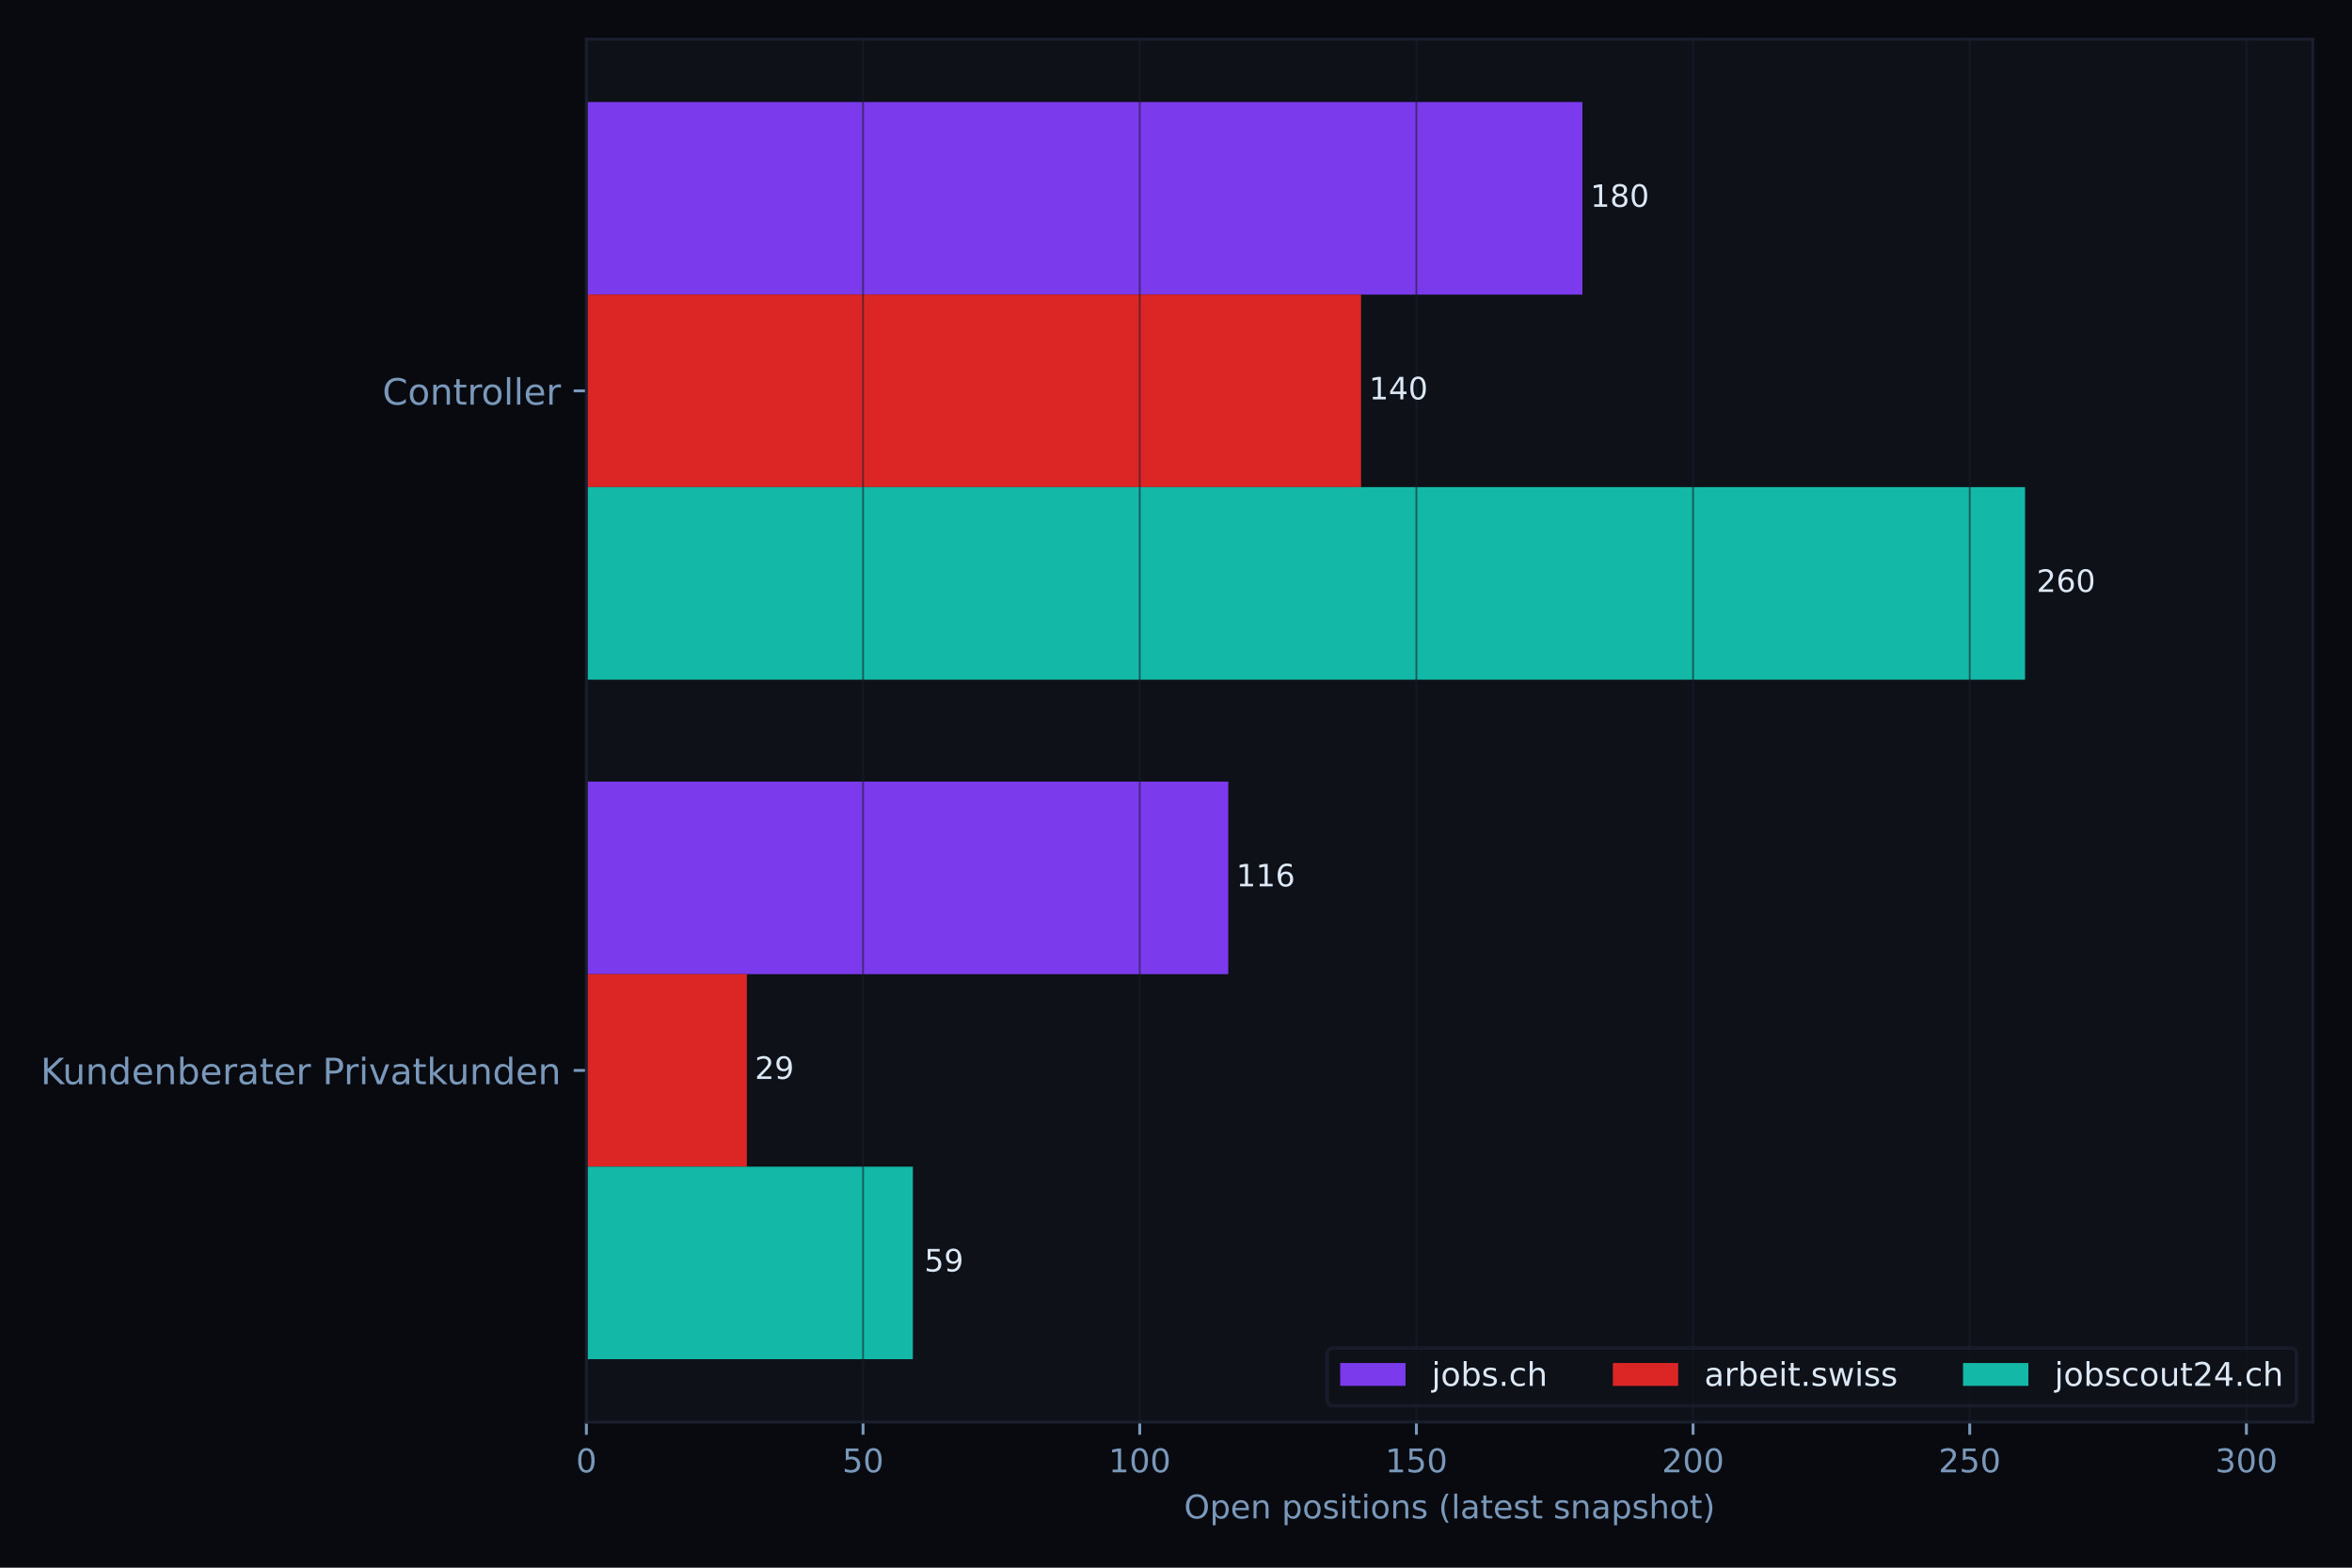
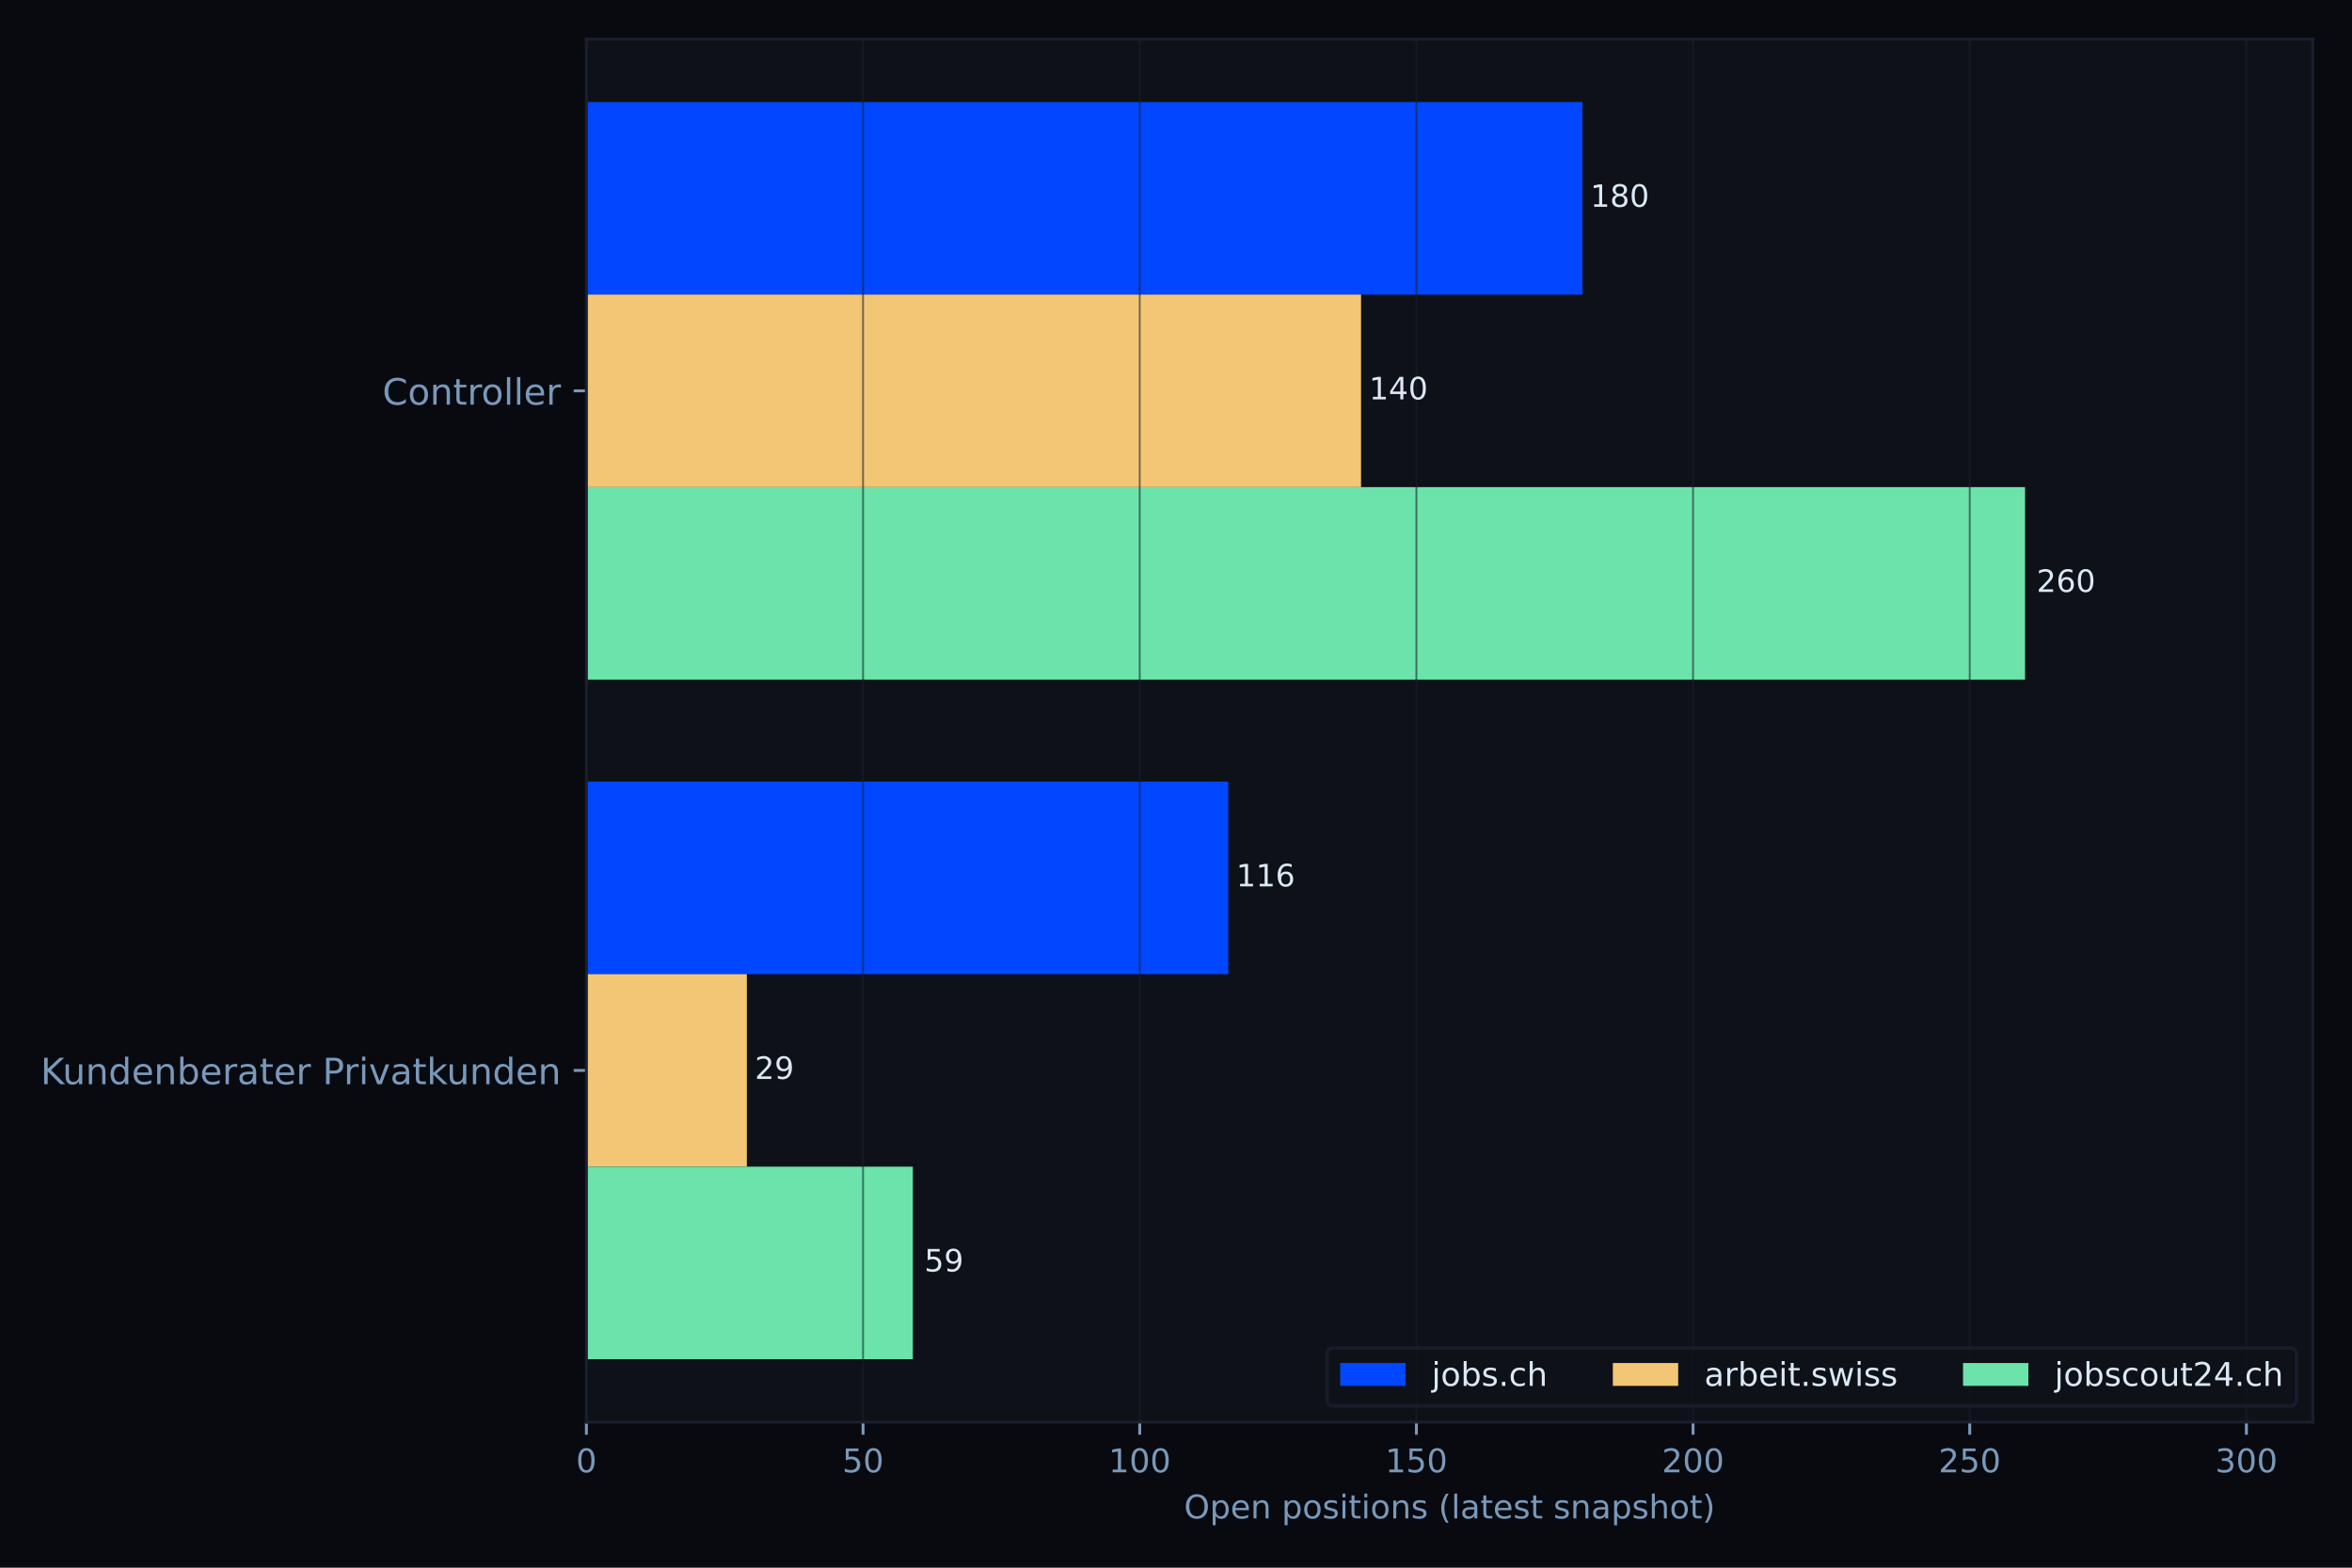
<svg xmlns="http://www.w3.org/2000/svg" xmlns:xlink="http://www.w3.org/1999/xlink" width="648pt" height="432pt" viewBox="0 0 648 432" version="1.1">
  <defs>
    <style type="text/css">*{stroke-linejoin: round; stroke-linecap: butt}</style>
  </defs>
  <g id="figure_1">
    <g id="patch_1">
      <path d="M 0 432  L 648 432  L 648 0  L 0 0  z " style="fill: #080a10" />
    </g>
    <g id="axes_1">
      <g id="patch_2">
        <path d="M 161.555 391.873  L 637.2 391.873  L 637.2 10.8  L 161.555 10.8  z " style="fill: #0e1118" />
      </g>
      <g id="patch_3">
-         <path d="M 161.555 28.121  L 435.965 28.121  L 435.965 81.178  L 161.555 81.178  z " clip-path="url(#p2b5ca39030)" style="fill: #7c3aed" />
+         <path d="M 161.555 28.121  L 435.965 28.121  L 435.965 81.178  L 161.555 81.178  z " clip-path="url(#p2b5ca39030)" style="fill: #0047ff" />
      </g>
      <g id="patch_4">
-         <path d="M 161.555 215.381  L 338.397 215.381  L 338.397 268.438  L 161.555 268.438  z " clip-path="url(#p2b5ca39030)" style="fill: #7c3aed" />
+         <path d="M 161.555 215.381  L 338.397 215.381  L 338.397 268.438  L 161.555 268.438  z " clip-path="url(#p2b5ca39030)" style="fill: #0047ff" />
      </g>
      <g id="patch_5">
-         <path d="M 161.555 81.178  L 374.985 81.178  L 374.985 134.235  L 161.555 134.235  z " clip-path="url(#p2b5ca39030)" style="fill: #dc2626" />
+         <path d="M 161.555 81.178  L 374.985 81.178  L 374.985 134.235  L 161.555 134.235  z " clip-path="url(#p2b5ca39030)" style="fill: #f2c674" />
      </g>
      <g id="patch_6">
-         <path d="M 161.555 268.438  L 205.765 268.438  L 205.765 321.494  L 161.555 321.494  z " clip-path="url(#p2b5ca39030)" style="fill: #dc2626" />
+         <path d="M 161.555 268.438  L 205.765 268.438  L 205.765 321.494  L 161.555 321.494  z " clip-path="url(#p2b5ca39030)" style="fill: #f2c674" />
      </g>
      <g id="patch_7">
-         <path d="M 161.555 134.235  L 557.926 134.235  L 557.926 187.292  L 161.555 187.292  z " clip-path="url(#p2b5ca39030)" style="fill: #14b8a6" />
+         <path d="M 161.555 134.235  L 557.926 134.235  L 557.926 187.292  L 161.555 187.292  z " clip-path="url(#p2b5ca39030)" style="fill: #6be3aa" />
      </g>
      <g id="patch_8">
-         <path d="M 161.555 321.494  L 251.5 321.494  L 251.5 374.551  L 161.555 374.551  z " clip-path="url(#p2b5ca39030)" style="fill: #14b8a6" />
+         <path d="M 161.555 321.494  L 251.5 321.494  L 251.5 374.551  L 161.555 374.551  z " clip-path="url(#p2b5ca39030)" style="fill: #6be3aa" />
      </g>
      <g id="matplotlib.axis_1">
        <g id="xtick_1">
          <g id="line2d_1">
            <path d="M 161.555 391.873  L 161.555 10.8  " clip-path="url(#p2b5ca39030)" style="fill: none; stroke: #1a1f2e; stroke-opacity: 0.6; stroke-width: 0.5; stroke-linecap: square" />
          </g>
          <g id="line2d_2">
            <defs>
              <path id="mff3be124f5" d="M 0 0  L 0 3.5  " style="stroke: #7a99ba; stroke-width: 0.8" />
            </defs>
            <g>
              <use xlink:href="#mff3be124f5" x="161.555" y="391.873" style="fill: #7a99ba; stroke: #7a99ba; stroke-width: 0.8" />
            </g>
          </g>
          <g id="text_1">
            <g style="fill: #7a99ba" transform="translate(158.6914 405.7113) scale(0.09 -0.09)">
              <defs>
                <path id="DejaVuSans-30" d="M 2034 4250  Q 1547 4250 1301 3770  Q 1056 3291 1056 2328  Q 1056 1369 1301 889  Q 1547 409 2034 409  Q 2525 409 2770 889  Q 3016 1369 3016 2328  Q 3016 3291 2770 3770  Q 2525 4250 2034 4250  z M 2034 4750  Q 2819 4750 3233 4129  Q 3647 3509 3647 2328  Q 3647 1150 3233 529  Q 2819 -91 2034 -91  Q 1250 -91 836 529  Q 422 1150 422 2328  Q 422 3509 836 4129  Q 1250 4750 2034 4750  z " transform="scale(0.015625)" />
              </defs>
              <use xlink:href="#DejaVuSans-30" />
            </g>
          </g>
        </g>
        <g id="xtick_2">
          <g id="line2d_3">
            <path d="M 237.78 391.873  L 237.78 10.8  " clip-path="url(#p2b5ca39030)" style="fill: none; stroke: #1a1f2e; stroke-opacity: 0.6; stroke-width: 0.5; stroke-linecap: square" />
          </g>
          <g id="line2d_4">
            <g>
              <use xlink:href="#mff3be124f5" x="237.78" y="391.873" style="fill: #7a99ba; stroke: #7a99ba; stroke-width: 0.8" />
            </g>
          </g>
          <g id="text_2">
            <g style="fill: #7a99ba" transform="translate(232.0535 405.7113) scale(0.09 -0.09)">
              <defs>
                <path id="DejaVuSans-35" d="M 691 4666  L 3169 4666  L 3169 4134  L 1269 4134  L 1269 2991  Q 1406 3038 1543 3061  Q 1681 3084 1819 3084  Q 2600 3084 3056 2656  Q 3513 2228 3513 1497  Q 3513 744 3044 326  Q 2575 -91 1722 -91  Q 1428 -91 1123 -41  Q 819 9 494 109  L 494 744  Q 775 591 1075 516  Q 1375 441 1709 441  Q 2250 441 2565 725  Q 2881 1009 2881 1497  Q 2881 1984 2565 2268  Q 2250 2553 1709 2553  Q 1456 2553 1204 2497  Q 953 2441 691 2322  L 691 4666  z " transform="scale(0.015625)" />
              </defs>
              <use xlink:href="#DejaVuSans-35" />
              <use xlink:href="#DejaVuSans-30" x="63.623" />
            </g>
          </g>
        </g>
        <g id="xtick_3">
          <g id="line2d_5">
            <path d="M 314.005 391.873  L 314.005 10.8  " clip-path="url(#p2b5ca39030)" style="fill: none; stroke: #1a1f2e; stroke-opacity: 0.6; stroke-width: 0.5; stroke-linecap: square" />
          </g>
          <g id="line2d_6">
            <g>
              <use xlink:href="#mff3be124f5" x="314.005" y="391.873" style="fill: #7a99ba; stroke: #7a99ba; stroke-width: 0.8" />
            </g>
          </g>
          <g id="text_3">
            <g style="fill: #7a99ba" transform="translate(305.4156 405.7113) scale(0.09 -0.09)">
              <defs>
                <path id="DejaVuSans-31" d="M 794 531  L 1825 531  L 1825 4091  L 703 3866  L 703 4441  L 1819 4666  L 2450 4666  L 2450 531  L 3481 531  L 3481 0  L 794 0  L 794 531  z " transform="scale(0.015625)" />
              </defs>
              <use xlink:href="#DejaVuSans-31" />
              <use xlink:href="#DejaVuSans-30" x="63.623" />
              <use xlink:href="#DejaVuSans-30" x="127.246" />
            </g>
          </g>
        </g>
        <g id="xtick_4">
          <g id="line2d_7">
            <path d="M 390.23 391.873  L 390.23 10.8  " clip-path="url(#p2b5ca39030)" style="fill: none; stroke: #1a1f2e; stroke-opacity: 0.6; stroke-width: 0.5; stroke-linecap: square" />
          </g>
          <g id="line2d_8">
            <g>
              <use xlink:href="#mff3be124f5" x="390.23" y="391.873" style="fill: #7a99ba; stroke: #7a99ba; stroke-width: 0.8" />
            </g>
          </g>
          <g id="text_4">
            <g style="fill: #7a99ba" transform="translate(381.6409 405.7113) scale(0.09 -0.09)">
              <use xlink:href="#DejaVuSans-31" />
              <use xlink:href="#DejaVuSans-35" x="63.623" />
              <use xlink:href="#DejaVuSans-30" x="127.246" />
            </g>
          </g>
        </g>
        <g id="xtick_5">
          <g id="line2d_9">
            <path d="M 466.455 391.873  L 466.455 10.8  " clip-path="url(#p2b5ca39030)" style="fill: none; stroke: #1a1f2e; stroke-opacity: 0.6; stroke-width: 0.5; stroke-linecap: square" />
          </g>
          <g id="line2d_10">
            <g>
              <use xlink:href="#mff3be124f5" x="466.455" y="391.873" style="fill: #7a99ba; stroke: #7a99ba; stroke-width: 0.8" />
            </g>
          </g>
          <g id="text_5">
            <g style="fill: #7a99ba" transform="translate(457.8661 405.7113) scale(0.09 -0.09)">
              <defs>
                <path id="DejaVuSans-32" d="M 1228 531  L 3431 531  L 3431 0  L 469 0  L 469 531  Q 828 903 1448 1529  Q 2069 2156 2228 2338  Q 2531 2678 2651 2914  Q 2772 3150 2772 3378  Q 2772 3750 2511 3984  Q 2250 4219 1831 4219  Q 1534 4219 1204 4116  Q 875 4013 500 3803  L 500 4441  Q 881 4594 1212 4672  Q 1544 4750 1819 4750  Q 2544 4750 2975 4387  Q 3406 4025 3406 3419  Q 3406 3131 3298 2873  Q 3191 2616 2906 2266  Q 2828 2175 2409 1742  Q 1991 1309 1228 531  z " transform="scale(0.015625)" />
              </defs>
              <use xlink:href="#DejaVuSans-32" />
              <use xlink:href="#DejaVuSans-30" x="63.623" />
              <use xlink:href="#DejaVuSans-30" x="127.246" />
            </g>
          </g>
        </g>
        <g id="xtick_6">
          <g id="line2d_11">
            <path d="M 542.681 391.873  L 542.681 10.8  " clip-path="url(#p2b5ca39030)" style="fill: none; stroke: #1a1f2e; stroke-opacity: 0.6; stroke-width: 0.5; stroke-linecap: square" />
          </g>
          <g id="line2d_12">
            <g>
              <use xlink:href="#mff3be124f5" x="542.681" y="391.873" style="fill: #7a99ba; stroke: #7a99ba; stroke-width: 0.8" />
            </g>
          </g>
          <g id="text_6">
            <g style="fill: #7a99ba" transform="translate(534.0913 405.7113) scale(0.09 -0.09)">
              <use xlink:href="#DejaVuSans-32" />
              <use xlink:href="#DejaVuSans-35" x="63.623" />
              <use xlink:href="#DejaVuSans-30" x="127.246" />
            </g>
          </g>
        </g>
        <g id="xtick_7">
          <g id="line2d_13">
            <path d="M 618.906 391.873  L 618.906 10.8  " clip-path="url(#p2b5ca39030)" style="fill: none; stroke: #1a1f2e; stroke-opacity: 0.6; stroke-width: 0.5; stroke-linecap: square" />
          </g>
          <g id="line2d_14">
            <g>
              <use xlink:href="#mff3be124f5" x="618.906" y="391.873" style="fill: #7a99ba; stroke: #7a99ba; stroke-width: 0.8" />
            </g>
          </g>
          <g id="text_7">
            <g style="fill: #7a99ba" transform="translate(610.3166 405.7113) scale(0.09 -0.09)">
              <defs>
                <path id="DejaVuSans-33" d="M 2597 2516  Q 3050 2419 3304 2112  Q 3559 1806 3559 1356  Q 3559 666 3084 287  Q 2609 -91 1734 -91  Q 1441 -91 1130 -33  Q 819 25 488 141  L 488 750  Q 750 597 1062 519  Q 1375 441 1716 441  Q 2309 441 2620 675  Q 2931 909 2931 1356  Q 2931 1769 2642 2001  Q 2353 2234 1838 2234  L 1294 2234  L 1294 2753  L 1863 2753  Q 2328 2753 2575 2939  Q 2822 3125 2822 3475  Q 2822 3834 2567 4026  Q 2313 4219 1838 4219  Q 1578 4219 1281 4162  Q 984 4106 628 3988  L 628 4550  Q 988 4650 1302 4700  Q 1616 4750 1894 4750  Q 2613 4750 3031 4423  Q 3450 4097 3450 3541  Q 3450 3153 3228 2886  Q 3006 2619 2597 2516  z " transform="scale(0.015625)" />
              </defs>
              <use xlink:href="#DejaVuSans-33" />
              <use xlink:href="#DejaVuSans-30" x="63.623" />
              <use xlink:href="#DejaVuSans-30" x="127.246" />
            </g>
          </g>
        </g>
        <g id="text_8">
          <g style="fill: #7a99ba" transform="translate(326.2136 418.4216) scale(0.09 -0.09)">
            <defs>
              <path id="DejaVuSans-4f" d="M 2522 4238  Q 1834 4238 1429 3725  Q 1025 3213 1025 2328  Q 1025 1447 1429 934  Q 1834 422 2522 422  Q 3209 422 3611 934  Q 4013 1447 4013 2328  Q 4013 3213 3611 3725  Q 3209 4238 2522 4238  z M 2522 4750  Q 3503 4750 4090 4092  Q 4678 3434 4678 2328  Q 4678 1225 4090 567  Q 3503 -91 2522 -91  Q 1538 -91 948 565  Q 359 1222 359 2328  Q 359 3434 948 4092  Q 1538 4750 2522 4750  z " transform="scale(0.015625)" />
              <path id="DejaVuSans-70" d="M 1159 525  L 1159 -1331  L 581 -1331  L 581 3500  L 1159 3500  L 1159 2969  Q 1341 3281 1617 3432  Q 1894 3584 2278 3584  Q 2916 3584 3314 3078  Q 3713 2572 3713 1747  Q 3713 922 3314 415  Q 2916 -91 2278 -91  Q 1894 -91 1617 61  Q 1341 213 1159 525  z M 3116 1747  Q 3116 2381 2855 2742  Q 2594 3103 2138 3103  Q 1681 3103 1420 2742  Q 1159 2381 1159 1747  Q 1159 1113 1420 752  Q 1681 391 2138 391  Q 2594 391 2855 752  Q 3116 1113 3116 1747  z " transform="scale(0.015625)" />
              <path id="DejaVuSans-65" d="M 3597 1894  L 3597 1613  L 953 1613  Q 991 1019 1311 708  Q 1631 397 2203 397  Q 2534 397 2845 478  Q 3156 559 3463 722  L 3463 178  Q 3153 47 2828 -22  Q 2503 -91 2169 -91  Q 1331 -91 842 396  Q 353 884 353 1716  Q 353 2575 817 3079  Q 1281 3584 2069 3584  Q 2775 3584 3186 3129  Q 3597 2675 3597 1894  z M 3022 2063  Q 3016 2534 2758 2815  Q 2500 3097 2075 3097  Q 1594 3097 1305 2825  Q 1016 2553 972 2059  L 3022 2063  z " transform="scale(0.015625)" />
              <path id="DejaVuSans-6e" d="M 3513 2113  L 3513 0  L 2938 0  L 2938 2094  Q 2938 2591 2744 2837  Q 2550 3084 2163 3084  Q 1697 3084 1428 2787  Q 1159 2491 1159 1978  L 1159 0  L 581 0  L 581 3500  L 1159 3500  L 1159 2956  Q 1366 3272 1645 3428  Q 1925 3584 2291 3584  Q 2894 3584 3203 3211  Q 3513 2838 3513 2113  z " transform="scale(0.015625)" />
              <path id="DejaVuSans-20" transform="scale(0.015625)" />
              <path id="DejaVuSans-6f" d="M 1959 3097  Q 1497 3097 1228 2736  Q 959 2375 959 1747  Q 959 1119 1226 758  Q 1494 397 1959 397  Q 2419 397 2687 759  Q 2956 1122 2956 1747  Q 2956 2369 2687 2733  Q 2419 3097 1959 3097  z M 1959 3584  Q 2709 3584 3137 3096  Q 3566 2609 3566 1747  Q 3566 888 3137 398  Q 2709 -91 1959 -91  Q 1206 -91 779 398  Q 353 888 353 1747  Q 353 2609 779 3096  Q 1206 3584 1959 3584  z " transform="scale(0.015625)" />
              <path id="DejaVuSans-73" d="M 2834 3397  L 2834 2853  Q 2591 2978 2328 3040  Q 2066 3103 1784 3103  Q 1356 3103 1142 2972  Q 928 2841 928 2578  Q 928 2378 1081 2264  Q 1234 2150 1697 2047  L 1894 2003  Q 2506 1872 2764 1633  Q 3022 1394 3022 966  Q 3022 478 2636 193  Q 2250 -91 1575 -91  Q 1294 -91 989 -36  Q 684 19 347 128  L 347 722  Q 666 556 975 473  Q 1284 391 1588 391  Q 1994 391 2212 530  Q 2431 669 2431 922  Q 2431 1156 2273 1281  Q 2116 1406 1581 1522  L 1381 1569  Q 847 1681 609 1914  Q 372 2147 372 2553  Q 372 3047 722 3315  Q 1072 3584 1716 3584  Q 2034 3584 2315 3537  Q 2597 3491 2834 3397  z " transform="scale(0.015625)" />
              <path id="DejaVuSans-69" d="M 603 3500  L 1178 3500  L 1178 0  L 603 0  L 603 3500  z M 603 4863  L 1178 4863  L 1178 4134  L 603 4134  L 603 4863  z " transform="scale(0.015625)" />
              <path id="DejaVuSans-74" d="M 1172 4494  L 1172 3500  L 2356 3500  L 2356 3053  L 1172 3053  L 1172 1153  Q 1172 725 1289 603  Q 1406 481 1766 481  L 2356 481  L 2356 0  L 1766 0  Q 1100 0 847 248  Q 594 497 594 1153  L 594 3053  L 172 3053  L 172 3500  L 594 3500  L 594 4494  L 1172 4494  z " transform="scale(0.015625)" />
              <path id="DejaVuSans-28" d="M 1984 4856  Q 1566 4138 1362 3434  Q 1159 2731 1159 2009  Q 1159 1288 1364 580  Q 1569 -128 1984 -844  L 1484 -844  Q 1016 -109 783 600  Q 550 1309 550 2009  Q 550 2706 781 3412  Q 1013 4119 1484 4856  L 1984 4856  z " transform="scale(0.015625)" />
              <path id="DejaVuSans-6c" d="M 603 4863  L 1178 4863  L 1178 0  L 603 0  L 603 4863  z " transform="scale(0.015625)" />
              <path id="DejaVuSans-61" d="M 2194 1759  Q 1497 1759 1228 1600  Q 959 1441 959 1056  Q 959 750 1161 570  Q 1363 391 1709 391  Q 2188 391 2477 730  Q 2766 1069 2766 1631  L 2766 1759  L 2194 1759  z M 3341 1997  L 3341 0  L 2766 0  L 2766 531  Q 2569 213 2275 61  Q 1981 -91 1556 -91  Q 1019 -91 701 211  Q 384 513 384 1019  Q 384 1609 779 1909  Q 1175 2209 1959 2209  L 2766 2209  L 2766 2266  Q 2766 2663 2505 2880  Q 2244 3097 1772 3097  Q 1472 3097 1187 3025  Q 903 2953 641 2809  L 641 3341  Q 956 3463 1253 3523  Q 1550 3584 1831 3584  Q 2591 3584 2966 3190  Q 3341 2797 3341 1997  z " transform="scale(0.015625)" />
              <path id="DejaVuSans-68" d="M 3513 2113  L 3513 0  L 2938 0  L 2938 2094  Q 2938 2591 2744 2837  Q 2550 3084 2163 3084  Q 1697 3084 1428 2787  Q 1159 2491 1159 1978  L 1159 0  L 581 0  L 581 4863  L 1159 4863  L 1159 2956  Q 1366 3272 1645 3428  Q 1925 3584 2291 3584  Q 2894 3584 3203 3211  Q 3513 2838 3513 2113  z " transform="scale(0.015625)" />
              <path id="DejaVuSans-29" d="M 513 4856  L 1013 4856  Q 1481 4119 1714 3412  Q 1947 2706 1947 2009  Q 1947 1309 1714 600  Q 1481 -109 1013 -844  L 513 -844  Q 928 -128 1133 580  Q 1338 1288 1338 2009  Q 1338 2731 1133 3434  Q 928 4138 513 4856  z " transform="scale(0.015625)" />
            </defs>
            <use xlink:href="#DejaVuSans-4f" />
            <use xlink:href="#DejaVuSans-70" x="78.711" />
            <use xlink:href="#DejaVuSans-65" x="142.188" />
            <use xlink:href="#DejaVuSans-6e" x="203.711" />
            <use xlink:href="#DejaVuSans-20" x="267.09" />
            <use xlink:href="#DejaVuSans-70" x="298.877" />
            <use xlink:href="#DejaVuSans-6f" x="362.354" />
            <use xlink:href="#DejaVuSans-73" x="423.535" />
            <use xlink:href="#DejaVuSans-69" x="475.635" />
            <use xlink:href="#DejaVuSans-74" x="503.418" />
            <use xlink:href="#DejaVuSans-69" x="542.627" />
            <use xlink:href="#DejaVuSans-6f" x="570.41" />
            <use xlink:href="#DejaVuSans-6e" x="631.592" />
            <use xlink:href="#DejaVuSans-73" x="694.971" />
            <use xlink:href="#DejaVuSans-20" x="747.07" />
            <use xlink:href="#DejaVuSans-28" x="778.857" />
            <use xlink:href="#DejaVuSans-6c" x="817.871" />
            <use xlink:href="#DejaVuSans-61" x="845.654" />
            <use xlink:href="#DejaVuSans-74" x="906.934" />
            <use xlink:href="#DejaVuSans-65" x="946.143" />
            <use xlink:href="#DejaVuSans-73" x="1007.666" />
            <use xlink:href="#DejaVuSans-74" x="1059.766" />
            <use xlink:href="#DejaVuSans-20" x="1098.975" />
            <use xlink:href="#DejaVuSans-73" x="1130.762" />
            <use xlink:href="#DejaVuSans-6e" x="1182.861" />
            <use xlink:href="#DejaVuSans-61" x="1246.24" />
            <use xlink:href="#DejaVuSans-70" x="1307.52" />
            <use xlink:href="#DejaVuSans-73" x="1370.996" />
            <use xlink:href="#DejaVuSans-68" x="1423.096" />
            <use xlink:href="#DejaVuSans-6f" x="1486.475" />
            <use xlink:href="#DejaVuSans-74" x="1547.656" />
            <use xlink:href="#DejaVuSans-29" x="1586.865" />
          </g>
        </g>
      </g>
      <g id="matplotlib.axis_2">
        <g id="ytick_1">
          <g id="line2d_15">
            <defs>
              <path id="mdf66c61492" d="M 0 0  L -3.5 0  " style="stroke: #7a99ba; stroke-width: 0.8" />
            </defs>
            <g>
              <use xlink:href="#mdf66c61492" x="161.555" y="107.707" style="fill: #7a99ba; stroke: #7a99ba; stroke-width: 0.8" />
            </g>
          </g>
          <g id="text_9">
            <g style="fill: #7a99ba" transform="translate(105.3702 111.5059) scale(0.1 -0.1)">
              <defs>
                <path id="DejaVuSans-43" d="M 4122 4306  L 4122 3641  Q 3803 3938 3442 4084  Q 3081 4231 2675 4231  Q 1875 4231 1450 3742  Q 1025 3253 1025 2328  Q 1025 1406 1450 917  Q 1875 428 2675 428  Q 3081 428 3442 575  Q 3803 722 4122 1019  L 4122 359  Q 3791 134 3420 21  Q 3050 -91 2638 -91  Q 1578 -91 968 557  Q 359 1206 359 2328  Q 359 3453 968 4101  Q 1578 4750 2638 4750  Q 3056 4750 3426 4639  Q 3797 4528 4122 4306  z " transform="scale(0.015625)" />
                <path id="DejaVuSans-72" d="M 2631 2963  Q 2534 3019 2420 3045  Q 2306 3072 2169 3072  Q 1681 3072 1420 2755  Q 1159 2438 1159 1844  L 1159 0  L 581 0  L 581 3500  L 1159 3500  L 1159 2956  Q 1341 3275 1631 3429  Q 1922 3584 2338 3584  Q 2397 3584 2469 3576  Q 2541 3569 2628 3553  L 2631 2963  z " transform="scale(0.015625)" />
              </defs>
              <use xlink:href="#DejaVuSans-43" />
              <use xlink:href="#DejaVuSans-6f" x="69.824" />
              <use xlink:href="#DejaVuSans-6e" x="131.006" />
              <use xlink:href="#DejaVuSans-74" x="194.385" />
              <use xlink:href="#DejaVuSans-72" x="233.594" />
              <use xlink:href="#DejaVuSans-6f" x="272.457" />
              <use xlink:href="#DejaVuSans-6c" x="333.639" />
              <use xlink:href="#DejaVuSans-6c" x="361.422" />
              <use xlink:href="#DejaVuSans-65" x="389.205" />
              <use xlink:href="#DejaVuSans-72" x="450.729" />
            </g>
          </g>
        </g>
        <g id="ytick_2">
          <g id="line2d_16">
            <g>
              <use xlink:href="#mdf66c61492" x="161.555" y="294.966" style="fill: #7a99ba; stroke: #7a99ba; stroke-width: 0.8" />
            </g>
          </g>
          <g id="text_10">
            <g style="fill: #7a99ba" transform="translate(11.17642 298.7652) scale(0.1 -0.1)">
              <defs>
                <path id="DejaVuSans-4b" d="M 628 4666  L 1259 4666  L 1259 2694  L 3353 4666  L 4166 4666  L 1850 2491  L 4331 0  L 3500 0  L 1259 2247  L 1259 0  L 628 0  L 628 4666  z " transform="scale(0.015625)" />
                <path id="DejaVuSans-75" d="M 544 1381  L 544 3500  L 1119 3500  L 1119 1403  Q 1119 906 1312 657  Q 1506 409 1894 409  Q 2359 409 2629 706  Q 2900 1003 2900 1516  L 2900 3500  L 3475 3500  L 3475 0  L 2900 0  L 2900 538  Q 2691 219 2414 64  Q 2138 -91 1772 -91  Q 1169 -91 856 284  Q 544 659 544 1381  z M 1991 3584  L 1991 3584  z " transform="scale(0.015625)" />
                <path id="DejaVuSans-64" d="M 2906 2969  L 2906 4863  L 3481 4863  L 3481 0  L 2906 0  L 2906 525  Q 2725 213 2448 61  Q 2172 -91 1784 -91  Q 1150 -91 751 415  Q 353 922 353 1747  Q 353 2572 751 3078  Q 1150 3584 1784 3584  Q 2172 3584 2448 3432  Q 2725 3281 2906 2969  z M 947 1747  Q 947 1113 1208 752  Q 1469 391 1925 391  Q 2381 391 2643 752  Q 2906 1113 2906 1747  Q 2906 2381 2643 2742  Q 2381 3103 1925 3103  Q 1469 3103 1208 2742  Q 947 2381 947 1747  z " transform="scale(0.015625)" />
                <path id="DejaVuSans-62" d="M 3116 1747  Q 3116 2381 2855 2742  Q 2594 3103 2138 3103  Q 1681 3103 1420 2742  Q 1159 2381 1159 1747  Q 1159 1113 1420 752  Q 1681 391 2138 391  Q 2594 391 2855 752  Q 3116 1113 3116 1747  z M 1159 2969  Q 1341 3281 1617 3432  Q 1894 3584 2278 3584  Q 2916 3584 3314 3078  Q 3713 2572 3713 1747  Q 3713 922 3314 415  Q 2916 -91 2278 -91  Q 1894 -91 1617 61  Q 1341 213 1159 525  L 1159 0  L 581 0  L 581 4863  L 1159 4863  L 1159 2969  z " transform="scale(0.015625)" />
                <path id="DejaVuSans-50" d="M 1259 4147  L 1259 2394  L 2053 2394  Q 2494 2394 2734 2622  Q 2975 2850 2975 3272  Q 2975 3691 2734 3919  Q 2494 4147 2053 4147  L 1259 4147  z M 628 4666  L 2053 4666  Q 2838 4666 3239 4311  Q 3641 3956 3641 3272  Q 3641 2581 3239 2228  Q 2838 1875 2053 1875  L 1259 1875  L 1259 0  L 628 0  L 628 4666  z " transform="scale(0.015625)" />
                <path id="DejaVuSans-76" d="M 191 3500  L 800 3500  L 1894 563  L 2988 3500  L 3597 3500  L 2284 0  L 1503 0  L 191 3500  z " transform="scale(0.015625)" />
                <path id="DejaVuSans-6b" d="M 581 4863  L 1159 4863  L 1159 1991  L 2875 3500  L 3609 3500  L 1753 1863  L 3688 0  L 2938 0  L 1159 1709  L 1159 0  L 581 0  L 581 4863  z " transform="scale(0.015625)" />
              </defs>
              <use xlink:href="#DejaVuSans-4b" />
              <use xlink:href="#DejaVuSans-75" x="60.576" />
              <use xlink:href="#DejaVuSans-6e" x="123.955" />
              <use xlink:href="#DejaVuSans-64" x="187.334" />
              <use xlink:href="#DejaVuSans-65" x="250.811" />
              <use xlink:href="#DejaVuSans-6e" x="312.334" />
              <use xlink:href="#DejaVuSans-62" x="375.713" />
              <use xlink:href="#DejaVuSans-65" x="439.189" />
              <use xlink:href="#DejaVuSans-72" x="500.713" />
              <use xlink:href="#DejaVuSans-61" x="541.826" />
              <use xlink:href="#DejaVuSans-74" x="603.105" />
              <use xlink:href="#DejaVuSans-65" x="642.314" />
              <use xlink:href="#DejaVuSans-72" x="703.838" />
              <use xlink:href="#DejaVuSans-20" x="744.951" />
              <use xlink:href="#DejaVuSans-50" x="776.738" />
              <use xlink:href="#DejaVuSans-72" x="835.291" />
              <use xlink:href="#DejaVuSans-69" x="876.404" />
              <use xlink:href="#DejaVuSans-76" x="904.188" />
              <use xlink:href="#DejaVuSans-61" x="963.367" />
              <use xlink:href="#DejaVuSans-74" x="1024.646" />
              <use xlink:href="#DejaVuSans-6b" x="1063.855" />
              <use xlink:href="#DejaVuSans-75" x="1118.641" />
              <use xlink:href="#DejaVuSans-6e" x="1182.02" />
              <use xlink:href="#DejaVuSans-64" x="1245.398" />
              <use xlink:href="#DejaVuSans-65" x="1308.875" />
              <use xlink:href="#DejaVuSans-6e" x="1370.398" />
            </g>
          </g>
        </g>
      </g>
      <g id="patch_9">
        <path d="M 161.555 391.873  L 161.555 10.8  " style="fill: none; stroke: #1a1f2e; stroke-width: 0.8; stroke-linejoin: miter; stroke-linecap: square" />
      </g>
      <g id="patch_10">
        <path d="M 637.2 391.873  L 637.2 10.8  " style="fill: none; stroke: #1a1f2e; stroke-width: 0.8; stroke-linejoin: miter; stroke-linecap: square" />
      </g>
      <g id="patch_11">
        <path d="M 161.555 391.873  L 637.2 391.873  " style="fill: none; stroke: #1a1f2e; stroke-width: 0.8; stroke-linejoin: miter; stroke-linecap: square" />
      </g>
      <g id="patch_12">
        <path d="M 161.555 10.8  L 637.2 10.8  " style="fill: none; stroke: #1a1f2e; stroke-width: 0.8; stroke-linejoin: miter; stroke-linecap: square" />
      </g>
      <g id="text_11">
        <g style="fill: #dce8f5" transform="translate(438.1607 56.99536) scale(0.085 -0.085)">
          <defs>
            <path id="DejaVuSans-38" d="M 2034 2216  Q 1584 2216 1326 1975  Q 1069 1734 1069 1313  Q 1069 891 1326 650  Q 1584 409 2034 409  Q 2484 409 2743 651  Q 3003 894 3003 1313  Q 3003 1734 2745 1975  Q 2488 2216 2034 2216  z M 1403 2484  Q 997 2584 770 2862  Q 544 3141 544 3541  Q 544 4100 942 4425  Q 1341 4750 2034 4750  Q 2731 4750 3128 4425  Q 3525 4100 3525 3541  Q 3525 3141 3298 2862  Q 3072 2584 2669 2484  Q 3125 2378 3379 2068  Q 3634 1759 3634 1313  Q 3634 634 3220 271  Q 2806 -91 2034 -91  Q 1263 -91 848 271  Q 434 634 434 1313  Q 434 1759 690 2068  Q 947 2378 1403 2484  z M 1172 3481  Q 1172 3119 1398 2916  Q 1625 2713 2034 2713  Q 2441 2713 2670 2916  Q 2900 3119 2900 3481  Q 2900 3844 2670 4047  Q 2441 4250 2034 4250  Q 1625 4250 1398 4047  Q 1172 3844 1172 3481  z " transform="scale(0.015625)" />
          </defs>
          <use xlink:href="#DejaVuSans-31" />
          <use xlink:href="#DejaVuSans-38" x="63.623" />
          <use xlink:href="#DejaVuSans-30" x="127.246" />
        </g>
      </g>
      <g id="text_12">
        <g style="fill: #dce8f5" transform="translate(340.5924 244.2547) scale(0.085 -0.085)">
          <defs>
            <path id="DejaVuSans-36" d="M 2113 2584  Q 1688 2584 1439 2293  Q 1191 2003 1191 1497  Q 1191 994 1439 701  Q 1688 409 2113 409  Q 2538 409 2786 701  Q 3034 994 3034 1497  Q 3034 2003 2786 2293  Q 2538 2584 2113 2584  z M 3366 4563  L 3366 3988  Q 3128 4100 2886 4159  Q 2644 4219 2406 4219  Q 1781 4219 1451 3797  Q 1122 3375 1075 2522  Q 1259 2794 1537 2939  Q 1816 3084 2150 3084  Q 2853 3084 3261 2657  Q 3669 2231 3669 1497  Q 3669 778 3244 343  Q 2819 -91 2113 -91  Q 1303 -91 875 529  Q 447 1150 447 2328  Q 447 3434 972 4092  Q 1497 4750 2381 4750  Q 2619 4750 2861 4703  Q 3103 4656 3366 4563  z " transform="scale(0.015625)" />
          </defs>
          <use xlink:href="#DejaVuSans-31" />
          <use xlink:href="#DejaVuSans-31" x="63.623" />
          <use xlink:href="#DejaVuSans-36" x="127.246" />
        </g>
      </g>
      <g id="text_13">
        <g style="fill: #dce8f5" transform="translate(377.1805 110.0522) scale(0.085 -0.085)">
          <defs>
            <path id="DejaVuSans-34" d="M 2419 4116  L 825 1625  L 2419 1625  L 2419 4116  z M 2253 4666  L 3047 4666  L 3047 1625  L 3713 1625  L 3713 1100  L 3047 1100  L 3047 0  L 2419 0  L 2419 1100  L 313 1100  L 313 1709  L 2253 4666  z " transform="scale(0.015625)" />
          </defs>
          <use xlink:href="#DejaVuSans-31" />
          <use xlink:href="#DejaVuSans-34" x="63.623" />
          <use xlink:href="#DejaVuSans-30" x="127.246" />
        </g>
      </g>
      <g id="text_14">
        <g style="fill: #dce8f5" transform="translate(207.9605 297.3115) scale(0.085 -0.085)">
          <defs>
            <path id="DejaVuSans-39" d="M 703 97  L 703 672  Q 941 559 1184 500  Q 1428 441 1663 441  Q 2288 441 2617 861  Q 2947 1281 2994 2138  Q 2813 1869 2534 1725  Q 2256 1581 1919 1581  Q 1219 1581 811 2004  Q 403 2428 403 3163  Q 403 3881 828 4315  Q 1253 4750 1959 4750  Q 2769 4750 3195 4129  Q 3622 3509 3622 2328  Q 3622 1225 3098 567  Q 2575 -91 1691 -91  Q 1453 -91 1209 -44  Q 966 3 703 97  z M 1959 2075  Q 2384 2075 2632 2365  Q 2881 2656 2881 3163  Q 2881 3666 2632 3958  Q 2384 4250 1959 4250  Q 1534 4250 1286 3958  Q 1038 3666 1038 3163  Q 1038 2656 1286 2365  Q 1534 2075 1959 2075  z " transform="scale(0.015625)" />
          </defs>
          <use xlink:href="#DejaVuSans-32" />
          <use xlink:href="#DejaVuSans-39" x="63.623" />
        </g>
      </g>
      <g id="text_15">
        <g style="fill: #dce8f5" transform="translate(561.0967 163.109) scale(0.085 -0.085)">
          <use xlink:href="#DejaVuSans-32" />
          <use xlink:href="#DejaVuSans-36" x="63.623" />
          <use xlink:href="#DejaVuSans-30" x="127.246" />
        </g>
      </g>
      <g id="text_16">
        <g style="fill: #dce8f5" transform="translate(254.6713 350.3683) scale(0.085 -0.085)">
          <use xlink:href="#DejaVuSans-35" />
          <use xlink:href="#DejaVuSans-39" x="63.623" />
        </g>
      </g>
      <g id="legend_1">
        <g id="patch_13">
          <path d="M 367.435 387.373  L 630.9 387.373  Q 632.7 387.373 632.7 385.573  L 632.7 373.262  Q 632.7 371.462 630.9 371.462  L 367.435 371.462  Q 365.635 371.462 365.635 373.262  L 365.635 385.573  Q 365.635 387.373 367.435 387.373  z " style="fill: #0e1118; opacity: 0.8; stroke: #1a1f2e; stroke-linejoin: miter" />
        </g>
        <g id="patch_14">
-           <path d="M 369.235 381.901  L 387.235 381.901  L 387.235 375.601  L 369.235 375.601  z " style="fill: #7c3aed" />
+           <path d="M 369.235 381.901  L 387.235 381.901  L 387.235 375.601  L 369.235 375.601  z " style="fill: #0047ff" />
        </g>
        <g id="text_17">
          <g style="fill: #dce8f5" transform="translate(394.4348 381.901) scale(0.09 -0.09)">
            <defs>
              <path id="DejaVuSans-6a" d="M 603 3500  L 1178 3500  L 1178 -63  Q 1178 -731 923 -1031  Q 669 -1331 103 -1331  L -116 -1331  L -116 -844  L 38 -844  Q 366 -844 484 -692  Q 603 -541 603 -63  L 603 3500  z M 603 4863  L 1178 4863  L 1178 4134  L 603 4134  L 603 4863  z " transform="scale(0.015625)" />
              <path id="DejaVuSans-2e" d="M 684 794  L 1344 794  L 1344 0  L 684 0  L 684 794  z " transform="scale(0.015625)" />
              <path id="DejaVuSans-63" d="M 3122 3366  L 3122 2828  Q 2878 2963 2633 3030  Q 2388 3097 2138 3097  Q 1578 3097 1268 2742  Q 959 2388 959 1747  Q 959 1106 1268 751  Q 1578 397 2138 397  Q 2388 397 2633 464  Q 2878 531 3122 666  L 3122 134  Q 2881 22 2623 -34  Q 2366 -91 2075 -91  Q 1284 -91 818 406  Q 353 903 353 1747  Q 353 2603 823 3093  Q 1294 3584 2113 3584  Q 2378 3584 2631 3529  Q 2884 3475 3122 3366  z " transform="scale(0.015625)" />
            </defs>
            <use xlink:href="#DejaVuSans-6a" />
            <use xlink:href="#DejaVuSans-6f" x="27.783" />
            <use xlink:href="#DejaVuSans-62" x="88.965" />
            <use xlink:href="#DejaVuSans-73" x="152.441" />
            <use xlink:href="#DejaVuSans-2e" x="204.541" />
            <use xlink:href="#DejaVuSans-63" x="236.328" />
            <use xlink:href="#DejaVuSans-68" x="291.309" />
          </g>
        </g>
        <g id="patch_15">
-           <path d="M 444.357 381.901  L 462.357 381.901  L 462.357 375.601  L 444.357 375.601  z " style="fill: #dc2626" />
+           <path d="M 444.357 381.901  L 462.357 381.901  L 462.357 375.601  L 444.357 375.601  z " style="fill: #f2c674" />
        </g>
        <g id="text_18">
          <g style="fill: #dce8f5" transform="translate(469.5567 381.901) scale(0.09 -0.09)">
            <defs>
              <path id="DejaVuSans-77" d="M 269 3500  L 844 3500  L 1563 769  L 2278 3500  L 2956 3500  L 3675 769  L 4391 3500  L 4966 3500  L 4050 0  L 3372 0  L 2619 2869  L 1863 0  L 1184 0  L 269 3500  z " transform="scale(0.015625)" />
            </defs>
            <use xlink:href="#DejaVuSans-61" />
            <use xlink:href="#DejaVuSans-72" x="61.279" />
            <use xlink:href="#DejaVuSans-62" x="102.393" />
            <use xlink:href="#DejaVuSans-65" x="165.869" />
            <use xlink:href="#DejaVuSans-69" x="227.393" />
            <use xlink:href="#DejaVuSans-74" x="255.176" />
            <use xlink:href="#DejaVuSans-2e" x="294.385" />
            <use xlink:href="#DejaVuSans-73" x="326.172" />
            <use xlink:href="#DejaVuSans-77" x="378.271" />
            <use xlink:href="#DejaVuSans-69" x="460.059" />
            <use xlink:href="#DejaVuSans-73" x="487.842" />
            <use xlink:href="#DejaVuSans-73" x="539.941" />
          </g>
        </g>
        <g id="patch_16">
-           <path d="M 540.838 381.901  L 558.838 381.901  L 558.838 375.601  L 540.838 375.601  z " style="fill: #14b8a6" />
+           <path d="M 540.838 381.901  L 558.838 381.901  L 558.838 375.601  L 540.838 375.601  z " style="fill: #6be3aa" />
        </g>
        <g id="text_19">
          <g style="fill: #dce8f5" transform="translate(566.0381 381.901) scale(0.09 -0.09)">
            <use xlink:href="#DejaVuSans-6a" />
            <use xlink:href="#DejaVuSans-6f" x="27.783" />
            <use xlink:href="#DejaVuSans-62" x="88.965" />
            <use xlink:href="#DejaVuSans-73" x="152.441" />
            <use xlink:href="#DejaVuSans-63" x="204.541" />
            <use xlink:href="#DejaVuSans-6f" x="259.521" />
            <use xlink:href="#DejaVuSans-75" x="320.703" />
            <use xlink:href="#DejaVuSans-74" x="384.082" />
            <use xlink:href="#DejaVuSans-32" x="423.291" />
            <use xlink:href="#DejaVuSans-34" x="486.914" />
            <use xlink:href="#DejaVuSans-2e" x="550.537" />
            <use xlink:href="#DejaVuSans-63" x="582.324" />
            <use xlink:href="#DejaVuSans-68" x="637.305" />
          </g>
        </g>
      </g>
    </g>
  </g>
  <defs>
    <clipPath id="p2b5ca39030">
      <rect x="161.555" y="10.8" width="475.645" height="381.073" />
    </clipPath>
  </defs>
</svg>
